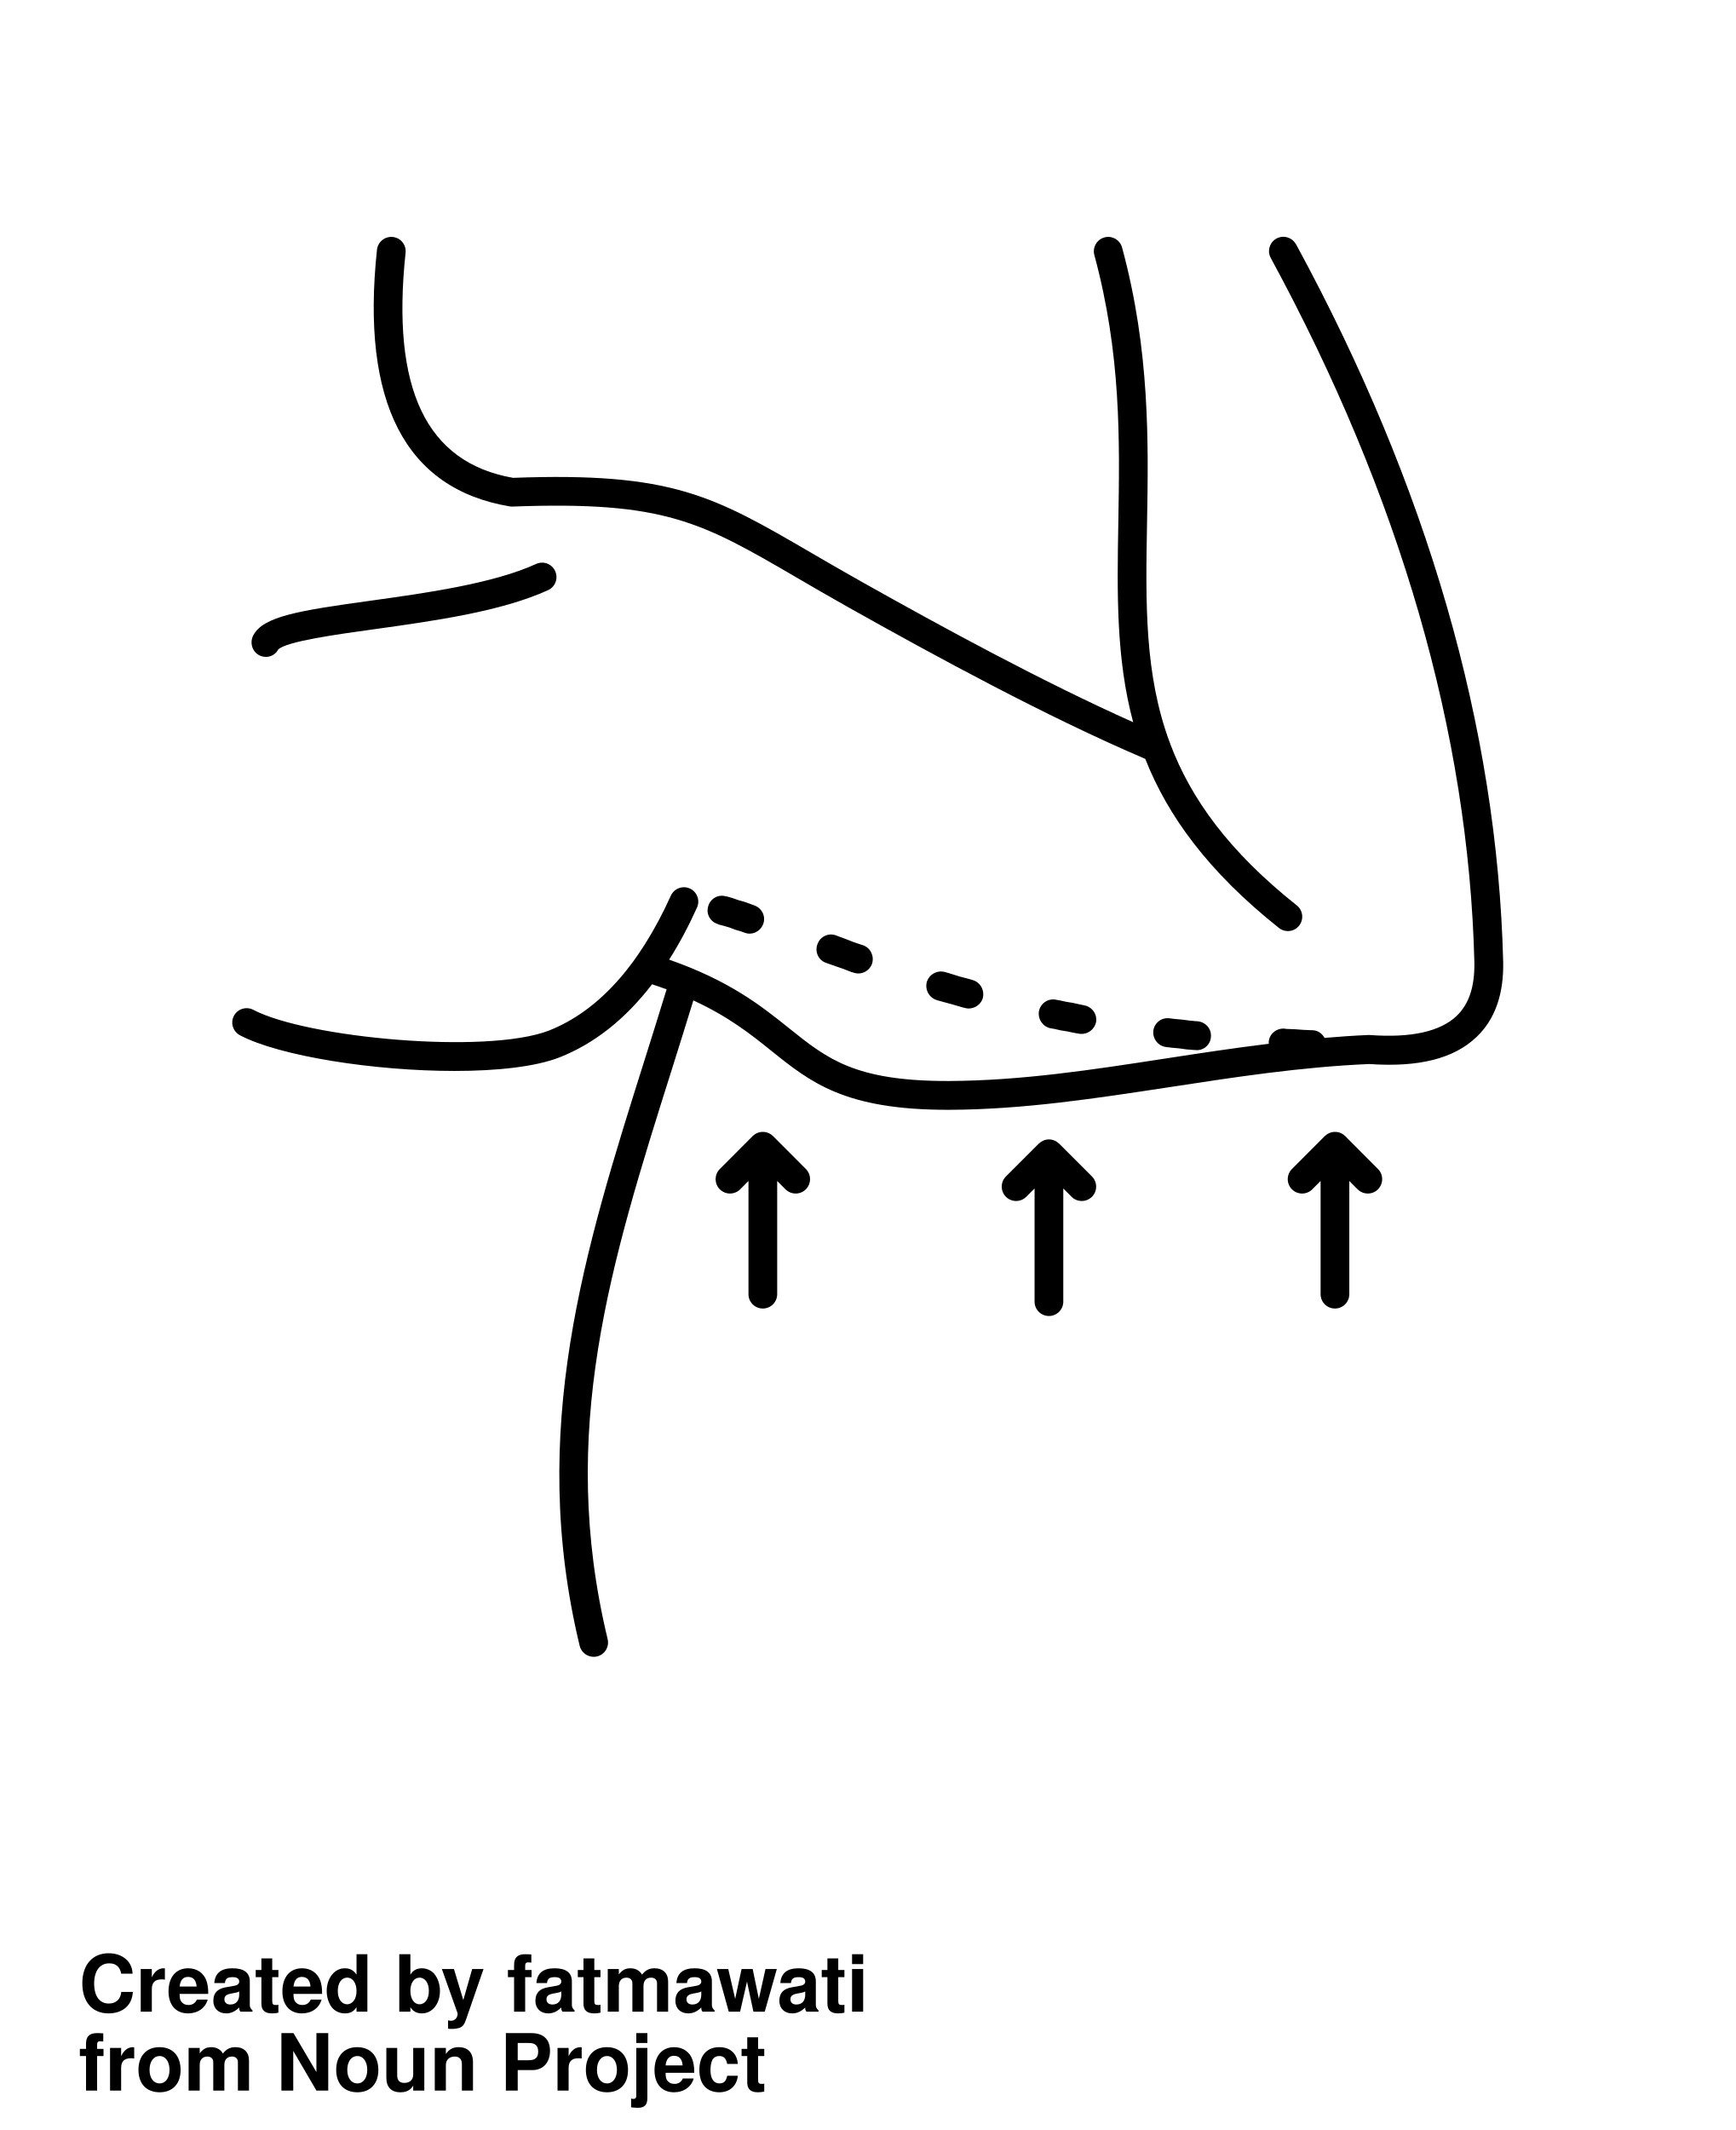
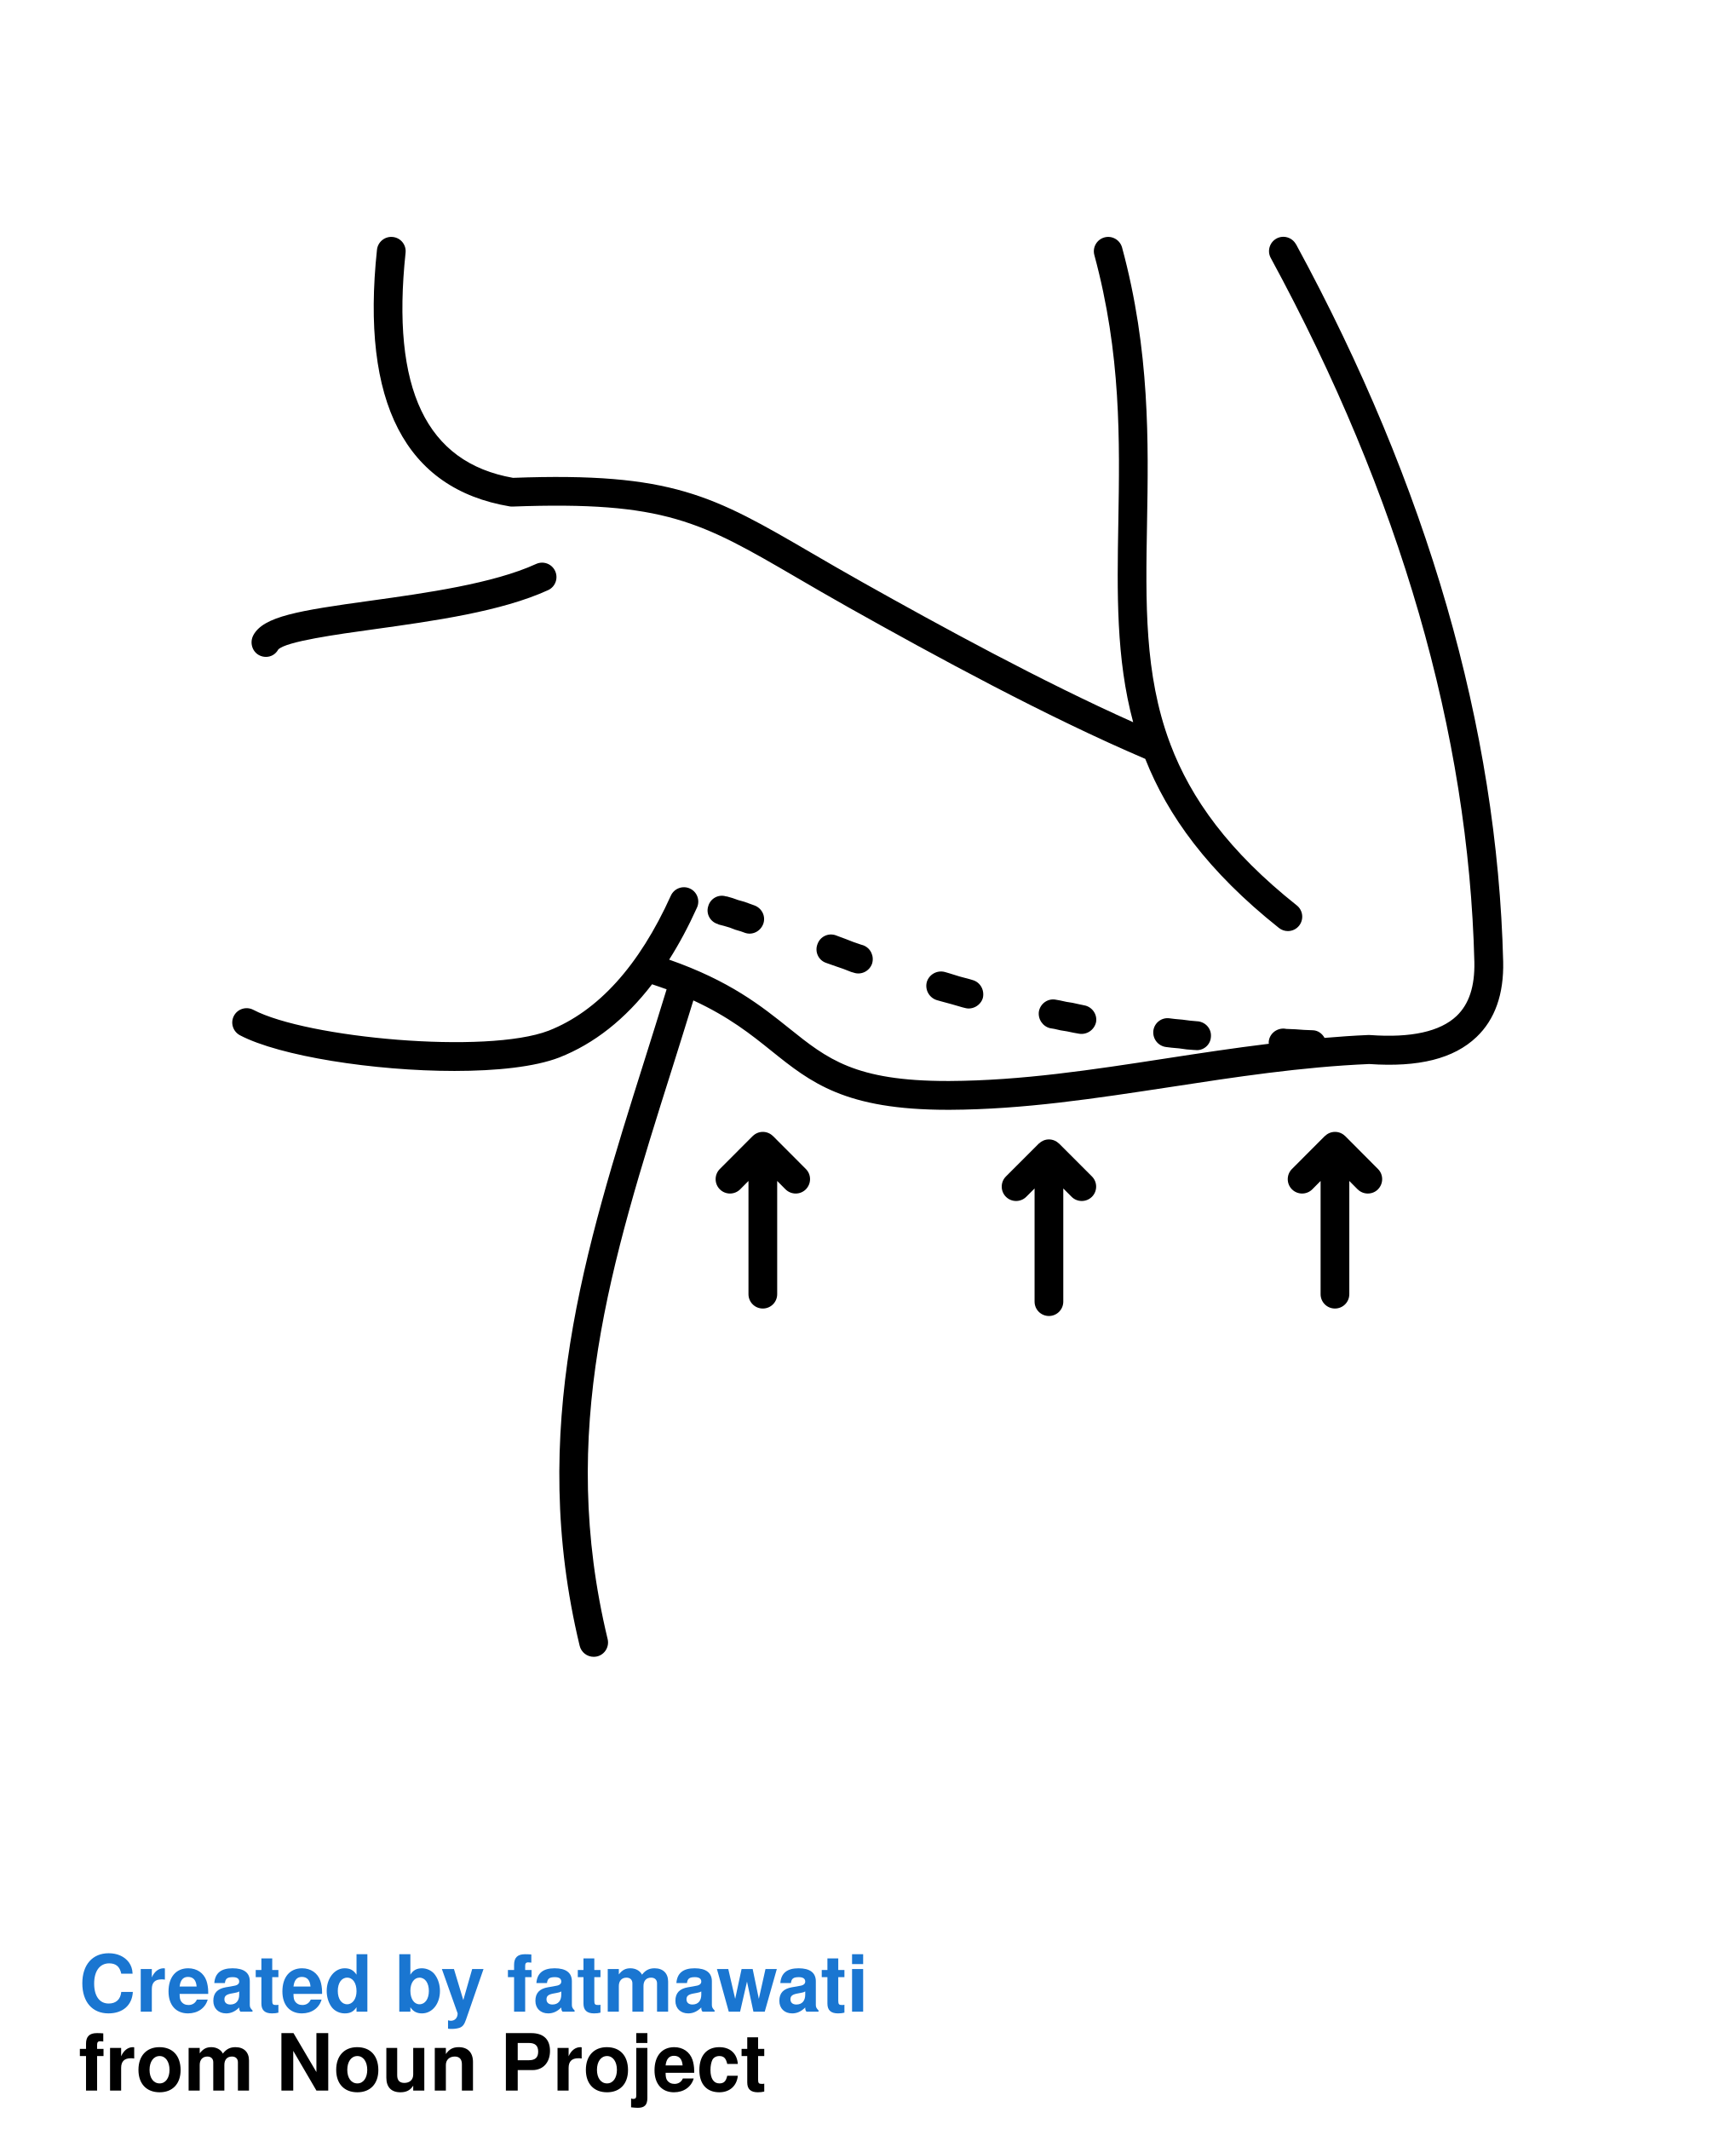
<svg xmlns="http://www.w3.org/2000/svg" version="1.1" viewBox="-5.0 -10.0 110.0 135.0">
  <path d="m11.059 30.262c0.645-1.199 2.871-1.559 7.445-2.191 3.461-0.48 7.766-1.082 10.484-2.328 0.461-0.207 0.996-0.008 1.207 0.453 0.207 0.457 0.008 1-0.449 1.207-2.965 1.355-7.231 1.949-10.992 2.473-2.379 0.328-5.637 0.781-6.117 1.293-0.164 0.301-0.461 0.465-0.777 0.465-0.148 0-0.301-0.035-0.445-0.113-0.441-0.242-0.594-0.812-0.355-1.258zm16.25-8.168c0.062 0.012 0.125 0.016 0.188 0.012 9.648-0.359 11.938 0.965 18.039 4.519 0.977 0.57 2.051 1.195 3.262 1.875 5.477 3.074 12.527 6.918 18.805 9.598 1.422 3.598 3.965 7.129 8.473 10.715 0.168 0.133 0.367 0.199 0.566 0.199 0.27 0 0.535-0.117 0.715-0.344 0.312-0.395 0.246-0.969-0.145-1.281-4.324-3.434-6.711-6.769-8.016-10.215-0.016-0.051-0.027-0.094-0.051-0.137-1.594-4.312-1.52-8.797-1.43-13.867 0.09-5.129 0.191-10.941-1.582-17.48-0.133-0.484-0.633-0.773-1.117-0.641s-0.773 0.633-0.641 1.117c1.703 6.285 1.609 11.719 1.52 16.969-0.078 4.445-0.148 8.602 0.941 12.641-5.812-2.598-12.137-6.051-17.145-8.863-1.203-0.676-2.266-1.293-3.238-1.859-6.234-3.629-8.828-5.141-18.93-4.766-5.504-0.969-7.731-5.637-6.812-14.266 0.055-0.5-0.309-0.949-0.809-1-0.5-0.055-0.949 0.309-1.004 0.809-1.031 9.68 1.797 15.152 8.41 16.266zm49.848-16.609c-0.242-0.441-0.793-0.605-1.234-0.367-0.441 0.242-0.605 0.797-0.363 1.234 8.199 15.098 12.543 30.105 12.906 44.621 0.031 1.547-0.336 2.668-1.129 3.422-1.039 0.984-2.879 1.395-5.469 1.207-0.035-0.004-0.066-0.004-0.102-0.004-0.941 0.039-1.871 0.105-2.797 0.184-0.148-0.27-0.414-0.473-0.742-0.484l-0.562-0.023-0.543-0.039-0.566-0.023-0.152-0.02c-0.52-0.023-0.953 0.367-0.977 0.867-0.004 0.031 0.012 0.059 0.012 0.094-2.215 0.27-4.391 0.602-6.523 0.93-4.711 0.727-9.16 1.406-13.711 1.43h-0.145c-5.863 0-7.613-1.402-10.027-3.336-1.766-1.414-3.75-3.004-7.613-4.356 0.633-0.996 1.223-2.098 1.766-3.301 0.207-0.457 0.004-1-0.453-1.207s-1-0.004-1.207 0.457c-2.008 4.441-4.613 7.32-7.738 8.551-3.953 1.52-15.344 0.461-18.73-1.32-0.445-0.23-0.996-0.062-1.23 0.383-0.234 0.445-0.062 0.992 0.383 1.23 2.516 1.324 8.508 2.262 13.602 2.262 2.672 0 5.094-0.258 6.637-0.852 2.219-0.871 4.188-2.43 5.887-4.641 0.32 0.105 0.629 0.215 0.922 0.32-0.461 1.508-0.93 2.996-1.391 4.461-3.812 12.078-7.41 23.484-4.121 37.145 0.102 0.418 0.473 0.699 0.887 0.699 0.07 0 0.141-0.008 0.215-0.023 0.488-0.117 0.789-0.609 0.672-1.098-3.172-13.172 0.191-23.828 4.09-36.172 0.445-1.418 0.898-2.856 1.344-4.309 2.254 1.039 3.664 2.164 4.945 3.195 2.5 2.008 4.664 3.738 11.176 3.738h0.145c4.688-0.023 9.199-0.719 13.977-1.445 4.074-0.625 8.293-1.273 12.602-1.457 3.141 0.219 5.363-0.34 6.801-1.711 1.168-1.109 1.738-2.715 1.691-4.777-0.371-14.824-4.789-30.113-13.129-45.465zm-20.672 46.578-0.648-0.172-0.629-0.195-0.305-0.09c-0.5-0.133-1 0.152-1.148 0.629-0.133 0.5 0.152 1 0.629 1.152l0.305 0.086 0.648 0.176 0.672 0.195 0.172 0.043c0.477 0.133 1-0.172 1.129-0.648 0.109-0.5-0.172-1-0.672-1.129zm-6.898-2.191-0.5-0.172-0.5-0.195-0.477-0.176-0.109-0.043c-0.477-0.176-0.996 0.062-1.172 0.539-0.195 0.48 0.043 1.02 0.52 1.195l0.109 0.039 0.5 0.176 0.5 0.172 0.5 0.195 0.152 0.043c0.477 0.172 1-0.086 1.172-0.562 0.152-0.48-0.086-0.996-0.562-1.172zm13.797 3.773-0.391-0.086-0.391-0.062-0.391-0.086-0.262-0.047c-0.5-0.105-0.977 0.219-1.086 0.719-0.086 0.5 0.238 0.977 0.715 1.086l0.262 0.043 0.391 0.09 0.41 0.066 0.41 0.086 0.348 0.062c0.5 0.086 0.977-0.238 1.086-0.738 0.086-0.5-0.262-0.977-0.762-1.062zm7.531 1.086-0.477-0.043-0.477-0.062-0.477-0.043-0.348-0.043c-0.496-0.066-0.953 0.281-1.02 0.781-0.062 0.52 0.305 0.977 0.805 1.039l0.348 0.043 0.477 0.043 0.477 0.066 0.5 0.039h0.043c0.5 0.066 0.953-0.305 0.996-0.801 0.062-0.52-0.305-0.957-0.824-1.02zm-28.355-7.441-0.367-0.133-0.391-0.109-0.367-0.129-0.367-0.105h-0.043c-0.477-0.152-0.996 0.129-1.129 0.629-0.152 0.477 0.133 0.996 0.629 1.129l0.02 0.02 0.348 0.09 0.367 0.109 0.348 0.133 0.367 0.109 0.238 0.086c0.477 0.176 0.996-0.086 1.172-0.562 0.176-0.48-0.086-1-0.562-1.172zm1.445 14.715h-0.004c-0.164-0.164-0.391-0.266-0.641-0.266s-0.477 0.102-0.641 0.266h-0.004l-2.082 2.086c-0.355 0.355-0.355 0.934 0 1.289 0.355 0.355 0.934 0.355 1.289 0l0.527-0.531v7.176c0 0.504 0.406 0.91 0.91 0.91s0.91-0.406 0.91-0.91v-7.176l0.527 0.531c0.18 0.176 0.41 0.266 0.645 0.266s0.465-0.086 0.645-0.266c0.355-0.359 0.355-0.938 0-1.289zm36.273 0h-0.004c-0.164-0.164-0.391-0.266-0.641-0.266-0.254 0-0.477 0.102-0.645 0.266h-0.004l-2.082 2.086c-0.355 0.355-0.355 0.934 0 1.289 0.355 0.355 0.934 0.355 1.289 0l0.527-0.531v7.176c0 0.504 0.406 0.91 0.91 0.91s0.91-0.406 0.91-0.91v-7.176l0.527 0.531c0.18 0.176 0.41 0.266 0.645 0.266 0.234 0 0.469-0.086 0.645-0.266 0.355-0.359 0.355-0.938 0-1.289zm-18.137 0.477c0-0.004-0.004-0.004-0.008-0.004-0.082-0.078-0.18-0.148-0.289-0.191-0.223-0.094-0.473-0.094-0.695 0-0.109 0.047-0.207 0.113-0.289 0.191 0 0.004-0.004 0.004-0.008 0.004l-2.082 2.082c-0.355 0.355-0.355 0.934 0 1.289 0.355 0.355 0.934 0.355 1.289 0l0.527-0.527v7.172c0 0.504 0.406 0.91 0.91 0.91s0.91-0.41 0.91-0.91v-7.172l0.527 0.527c0.18 0.18 0.41 0.266 0.645 0.266s0.465-0.09 0.645-0.266c0.355-0.355 0.355-0.934 0-1.289z" />
-   <text x="0.0" y="117.5" font-size="5.0" font-weight="bold" font-family="Arbeit Regular, Helvetica, Arial-Unicode, Arial, Sans-serif" fill="#000000">Created by fatmawati</text>
+   <text x="0.0" y="117.5" font-size="5.0" font-weight="bold" font-family="Arbeit Regular, Helvetica, Arial-Unicode, Arial, Sans-serif" fill="#1a76d1">Created by fatmawati</text>
  <text x="0.0" y="122.5" font-size="5.0" font-weight="bold" font-family="Arbeit Regular, Helvetica, Arial-Unicode, Arial, Sans-serif" fill="#000000">from Noun Project</text>
</svg>
